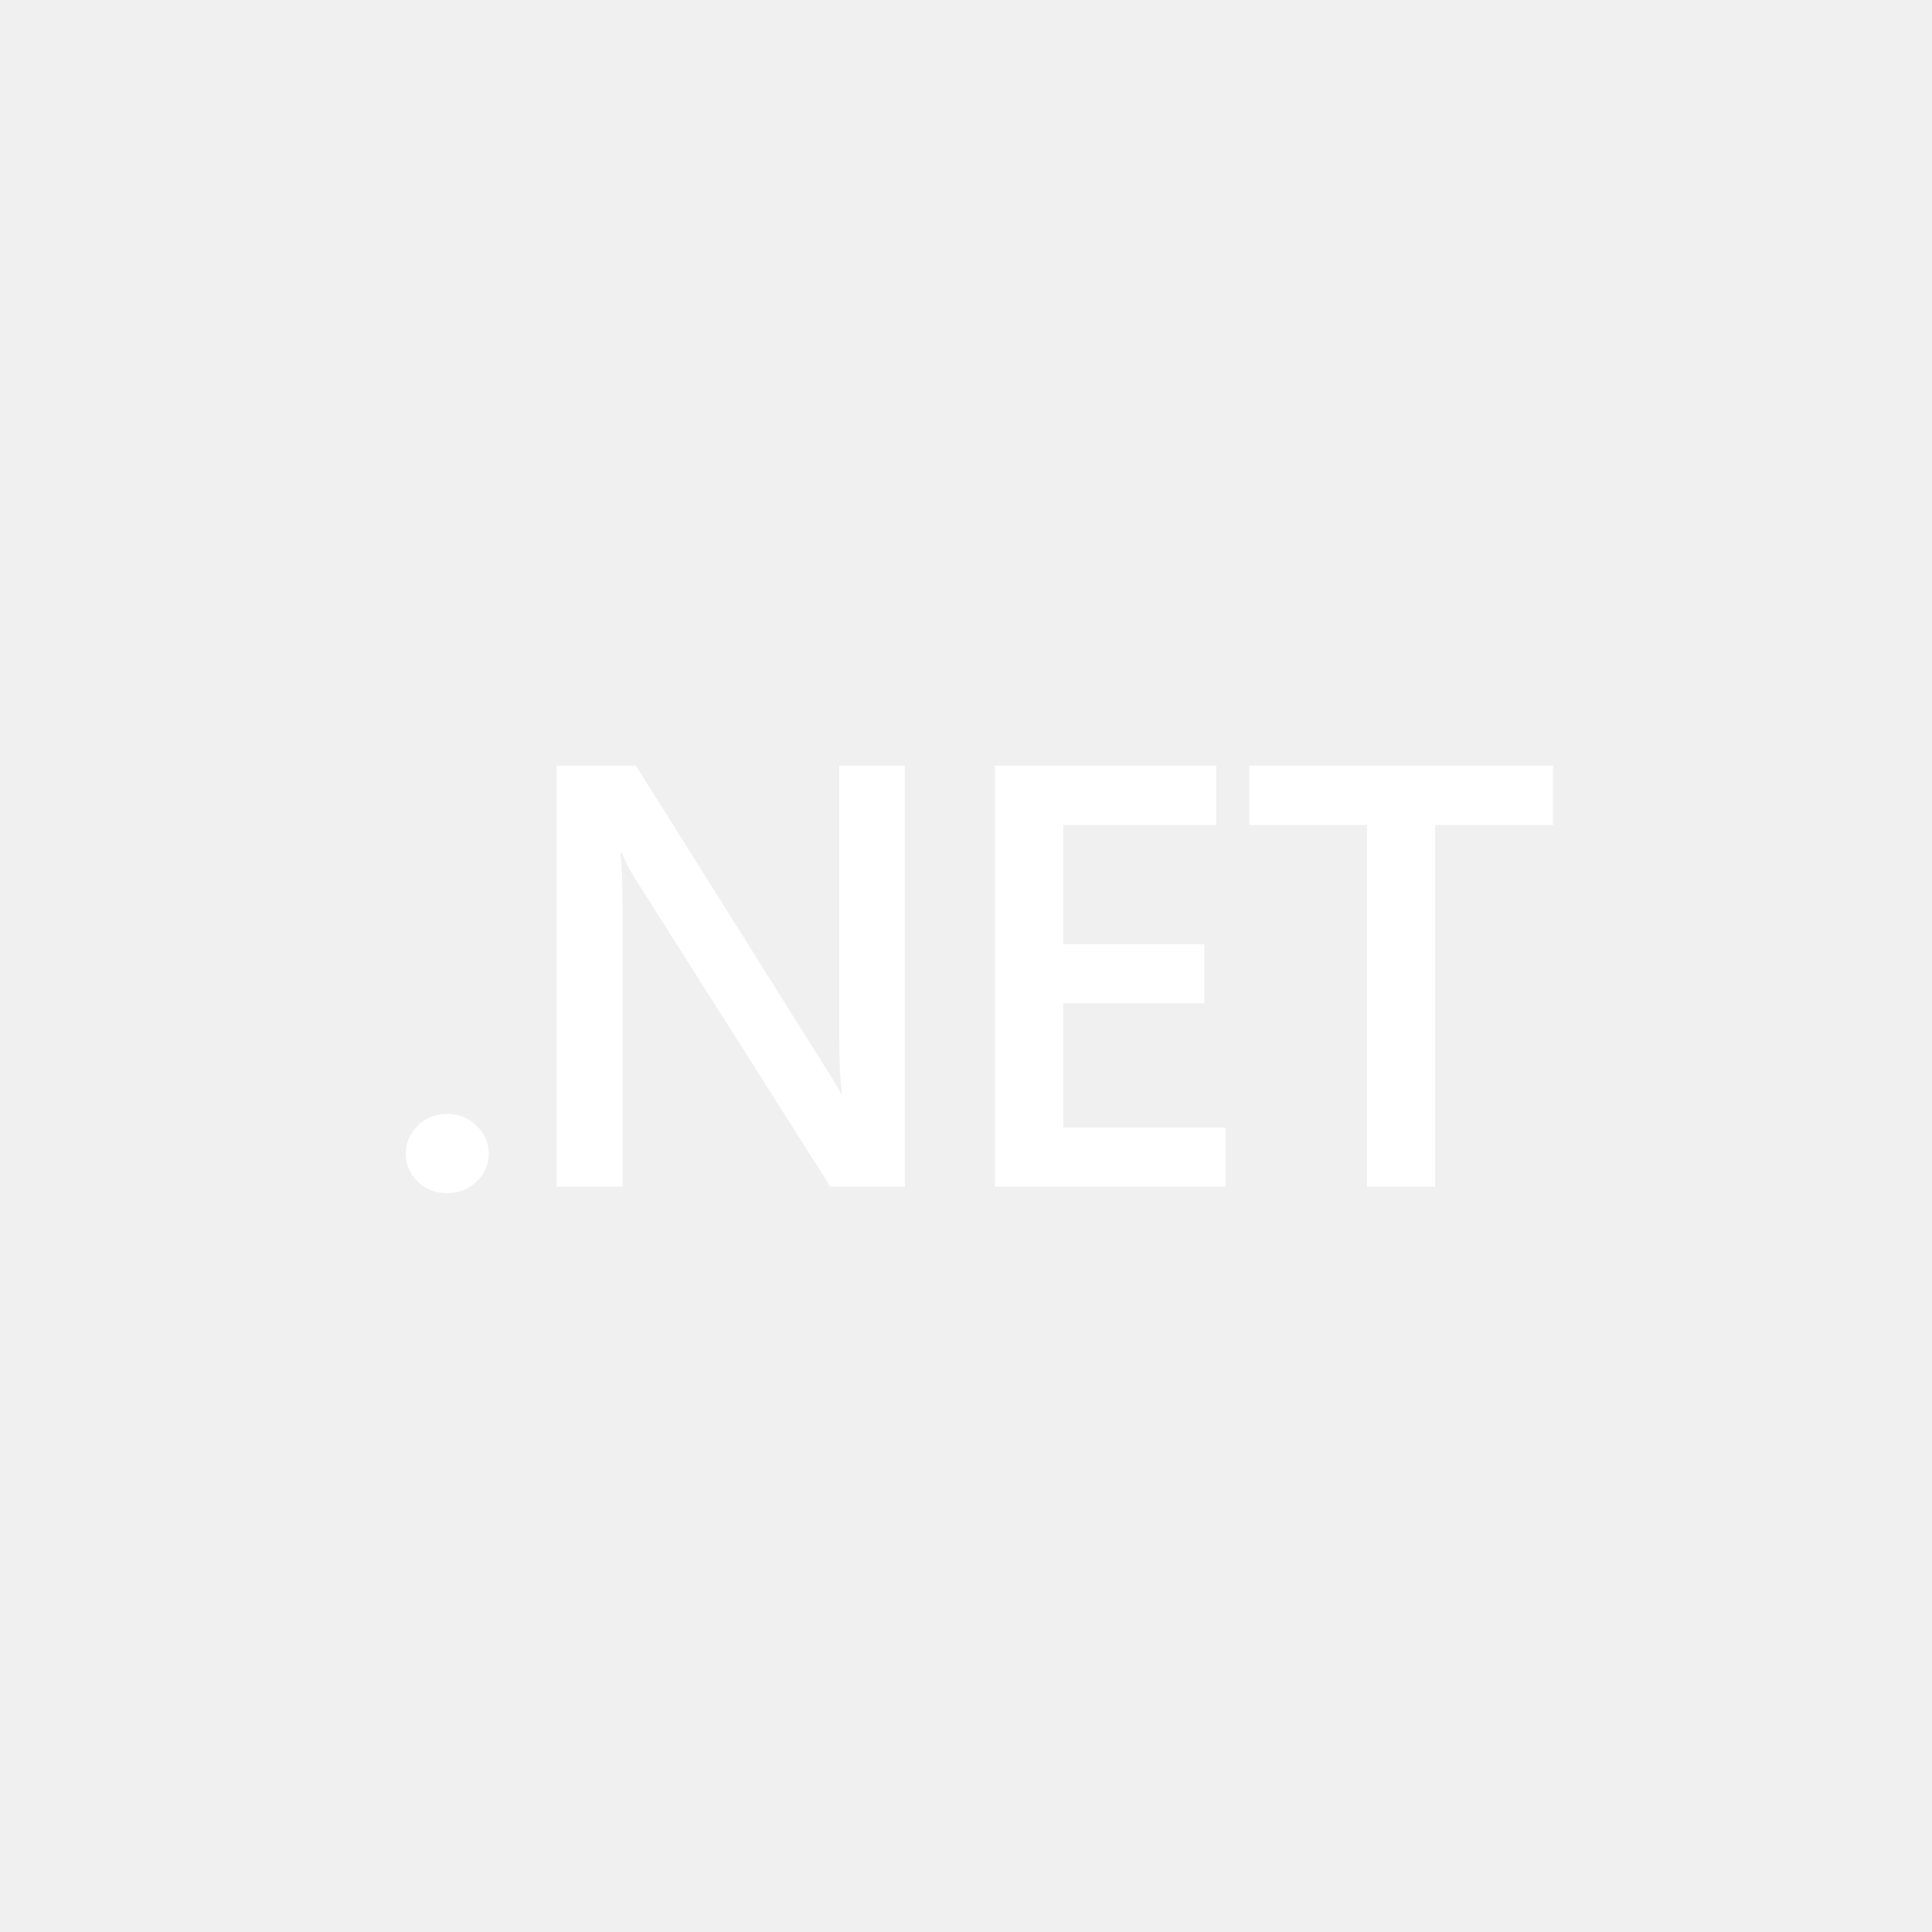
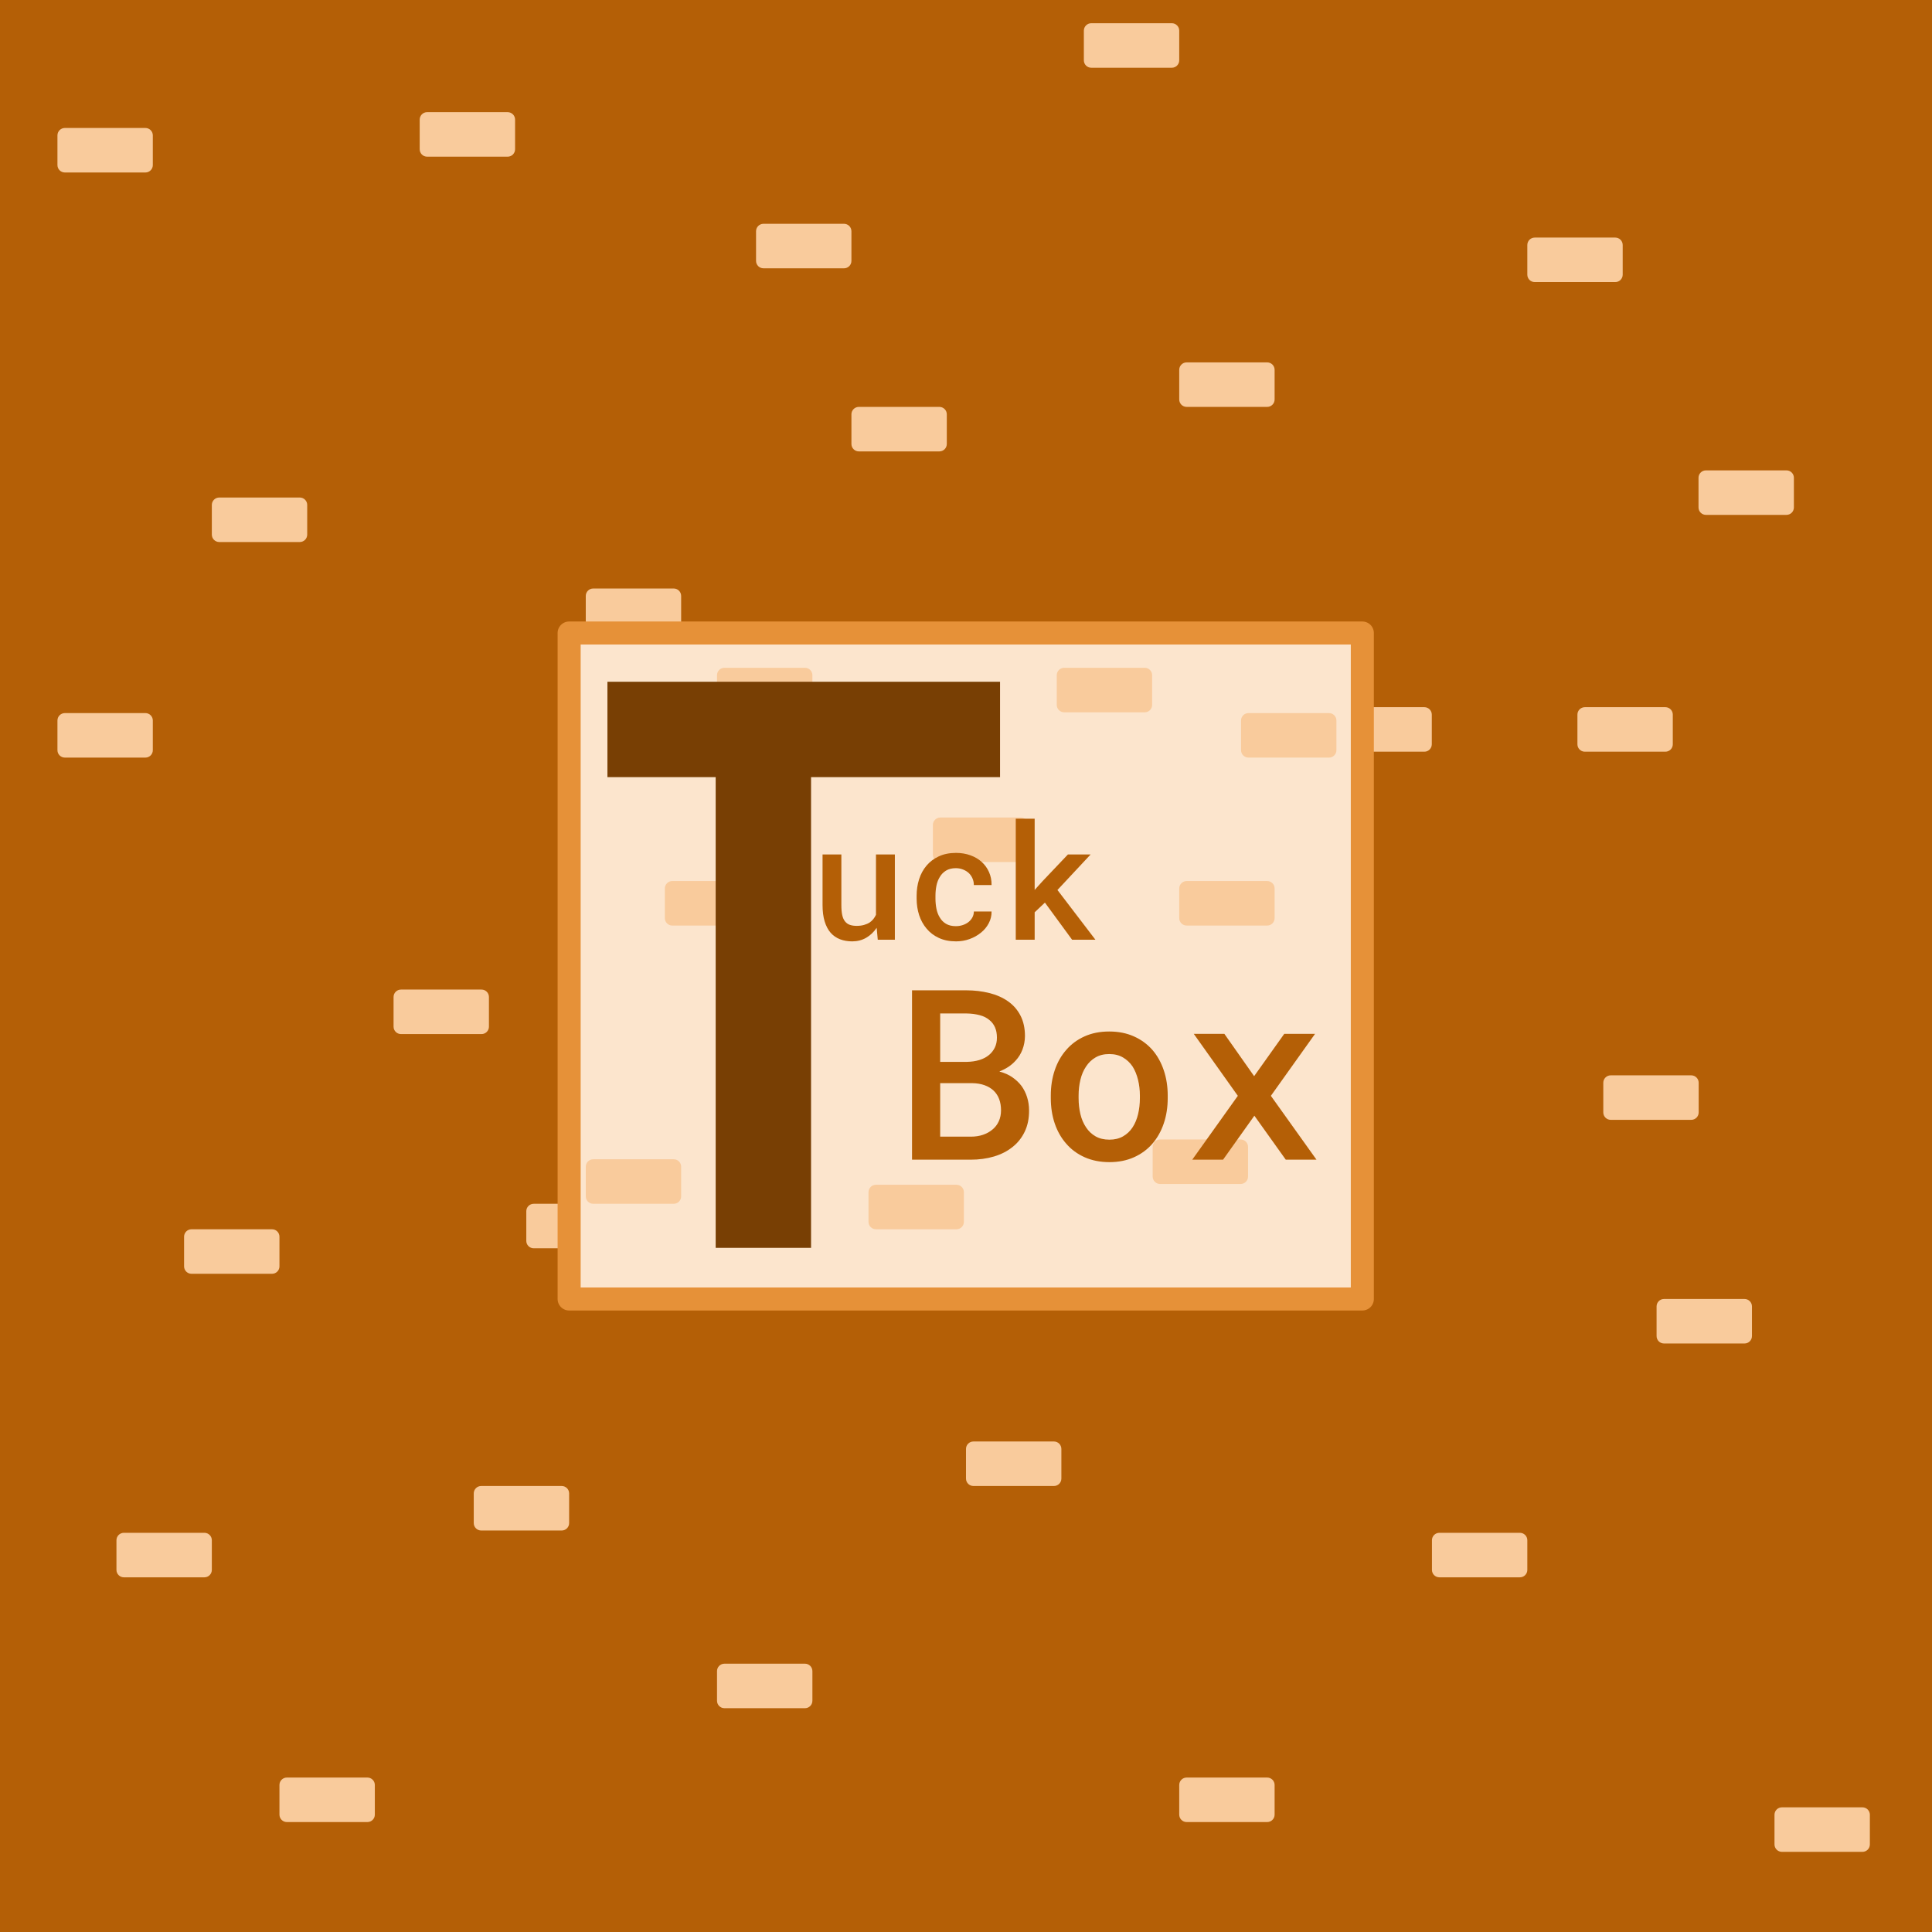
- <svg xmlns="http://www.w3.org/2000/svg" width="456" height="456" viewBox="0 0 456 456" version="1.1" xml:space="preserve" style="fill-rule:evenodd;clip-rule:evenodd;stroke-linejoin:round;stroke-miterlimit:2;">
-   <path d="m 105.5,281.609 c -2.703,0 -5.001,-0.9 -6.893,-2.702 -1.892,-1.848 -2.838,-4.042 -2.838,-6.582 0,-2.587 0.946,-4.804 2.838,-6.652 1.892,-1.848 4.19,-2.772 6.893,-2.772 2.748,0 5.068,0.924 6.96,2.772 1.937,1.848 2.906,4.064 2.906,6.652 0,2.54 -0.968,4.734 -2.906,6.582 -1.892,1.802 -4.212,2.702 -6.96,2.702 z" style="fill:#ffffff;fill-rule:nonzero;stroke-width:0.838" />
-   <path d="M 213.561,280.084 H 195.99 L 149.7,207.054 c -1.171,-1.848 -2.14,-3.765 -2.906,-5.751 h -0.406 c 0.361,2.125 0.541,6.675 0.541,13.65 v 65.132 h -15.543 v -99.36 h 18.719 l 44.737,71.298 c 1.892,2.957 3.109,4.989 3.649,6.098 h 0.27 c -0.45,-2.632 -0.676,-7.09 -0.676,-13.373 v -64.023 h 15.476 z" style="fill:#ffffff;fill-rule:nonzero;stroke-width:0.838" />
-   <path d="m 289.251,280.084 h -54.401 v -99.36 h 52.238 v 13.997 h -36.154 v 28.131 h 33.316 v 13.927 h -33.316 v 29.378 h 38.316 z" style="fill:#ffffff;fill-rule:nonzero;stroke-width:0.838" />
-   <path d="M 366.565,194.721 H 338.722 v 85.363 h -16.084 v -85.363 h -27.775 v -13.997 h 71.701 z" style="fill:#ffffff;fill-rule:nonzero;stroke-width:0.838" />
+ <svg xmlns="http://www.w3.org/2000/svg" version="1.1" viewBox="0.0 0.0 1024.0 1024.0" fill="none" stroke="none" stroke-linecap="square" stroke-miterlimit="10">
+   <clipPath id="p.0">
+     <path d="m0 0l1024.0 0l0 1024.0l-1024.0 0l0 -1024.0z" clip-rule="nonzero" />
+   </clipPath>
+   <g clip-path="url(#p.0)">
+     <path fill="#b45f06" d="m0 0l1024.0 0l0 1024.0l-1024.0 0z" fill-rule="evenodd" />
+     <path fill="#f9cb9c" d="m708.33 378.756l0 0c0 -2.171 1.76 -3.932 3.932 -3.932l42.688 0c1.043 0 2.043 0.414 2.78 1.152c0.737 0.737 1.152 1.737 1.152 2.78l0 15.727c0 2.171 -1.76 3.932 -3.932 3.932l-42.688 0c-2.172 0 -3.932 -1.76 -3.932 -3.932z" fill-rule="evenodd" />
+     <path fill="#f9cb9c" d="m310.471 315.853l0 0c0 -2.171 1.76 -3.932 3.932 -3.932l42.688 0c1.043 0 2.043 0.414 2.78 1.152c0.737 0.737 1.152 1.737 1.152 2.78l0 15.727c0 2.171 -1.76 3.932 -3.932 3.932l-42.688 0c-2.171 0 -3.932 -1.76 -3.932 -3.932z" fill-rule="evenodd" />
+     <path fill="#f9cb9c" d="m278.947 641.963l0 0c0 -2.171 1.76 -3.932 3.932 -3.932l42.688 0c1.043 0 2.043 0.414 2.78 1.152c0.737 0.737 1.152 1.737 1.152 2.78l0 15.727c0 2.171 -1.76 3.932 -3.932 3.932l-42.688 0c-2.171 0 -3.932 -1.76 -3.932 -3.932z" fill-rule="evenodd" />
+     <path fill="#fce5cd" d="m301.654 335.512l420.409 0l0 352.976l-420.409 0z" fill-rule="evenodd" />
+     <path stroke="#e69138" stroke-width="12.215" stroke-linejoin="round" stroke-linecap="butt" d="m301.654 335.512l420.409 0l0 352.976l-420.409 0z" fill-rule="evenodd" />
+     <path fill="#f9cb9c" d="m657.779 381.882l0 0c0 -2.172 1.76 -3.932 3.932 -3.932l42.688 0c1.043 0 2.043 0.414 2.78 1.152c0.737 0.737 1.152 1.737 1.152 2.78l0 15.727c0 2.171 -1.76 3.932 -3.932 3.932l-42.688 0c-2.171 0 -3.932 -1.76 -3.932 -3.932z" fill-rule="evenodd" />
+     <path fill="#f9cb9c" d="m625.017 470.904l0 0c0 -2.172 1.76 -3.932 3.932 -3.932l42.688 0c1.043 0 2.043 0.414 2.78 1.152c0.737 0.737 1.152 1.737 1.152 2.78l0 15.727c0 2.172 -1.76 3.932 -3.932 3.932l-42.688 0c-2.171 0 -3.932 -1.76 -3.932 -3.932z" fill-rule="evenodd" />
+     <path fill="#f9cb9c" d="m352.379 470.904l0 0c0 -2.172 1.76 -3.932 3.932 -3.932l42.688 0c1.043 0 2.043 0.414 2.78 1.152c0.737 0.737 1.152 1.737 1.152 2.78l0 15.727c0 2.172 -1.76 3.932 -3.932 3.932l-42.688 0c-2.172 0 -3.932 -1.76 -3.932 -3.932z" fill-rule="evenodd" />
+     <path fill="#f9cb9c" d="m460.329 631.882l0 0c0 -2.172 1.76 -3.932 3.932 -3.932l42.688 0c1.043 0 2.043 0.414 2.78 1.152c0.737 0.737 1.152 1.737 1.152 2.78l0 15.727c0 2.172 -1.76 3.932 -3.932 3.932l-42.688 0c-2.172 0 -3.932 -1.76 -3.932 -3.932z" fill-rule="evenodd" />
+     <path fill="#f9cb9c" d="m494.445 437.245l0 0c0 -2.172 1.76 -3.932 3.932 -3.932l42.688 0c1.043 0 2.043 0.414 2.78 1.152c0.737 0.737 1.152 1.737 1.152 2.78l0 15.727c0 2.172 -1.76 3.932 -3.932 3.932l-42.688 0c-2.171 0 -3.932 -1.76 -3.932 -3.932z" fill-rule="evenodd" />
+     <path fill="#f9cb9c" d="m610.938 607.876l0 0c0 -2.172 1.76 -3.932 3.932 -3.932l42.688 0c1.043 0 2.043 0.414 2.78 1.152c0.737 0.737 1.152 1.737 1.152 2.78l0 15.727c0 2.172 -1.76 3.932 -3.932 3.932l-42.688 0c-2.172 0 -3.932 -1.76 -3.932 -3.932z" fill-rule="evenodd" />
+     <path fill="#f9cb9c" d="m310.474 618.372l0 0c0 -2.172 1.76 -3.932 3.932 -3.932l42.688 0c1.043 0 2.043 0.414 2.78 1.152c0.737 0.737 1.152 1.737 1.152 2.78l0 15.727c0 2.172 -1.76 3.932 -3.932 3.932l-42.688 0c-2.172 0 -3.932 -1.76 -3.932 -3.932z" fill-rule="evenodd" />
+     <path fill="#783f04" d="m429.874 411.184l0 250.205l-50.551 0l0 -250.205z" fill-rule="evenodd" />
+     <path fill="#f9cb9c" d="m560.104 357.876l0 0c0 -2.171 1.76 -3.932 3.932 -3.932l42.688 0c1.043 0 2.043 0.414 2.78 1.152c0.737 0.737 1.152 1.737 1.152 2.78l0 15.727c0 2.171 -1.76 3.932 -3.932 3.932l-42.688 0c-2.172 0 -3.932 -1.76 -3.932 -3.932z" fill-rule="evenodd" />
+     <path fill="#f9cb9c" d="m380.033 357.876l0 0c0 -2.171 1.76 -3.932 3.932 -3.932l42.688 0c1.043 0 2.043 0.414 2.78 1.152c0.737 0.737 1.152 1.737 1.152 2.78l0 15.727c0 2.171 -1.76 3.932 -3.932 3.932l-42.688 0c-2.172 0 -3.932 -1.76 -3.932 -3.932z" fill-rule="evenodd" />
+     <path fill="#783f04" d="m321.951 361.345l208.094 0l0 50.551l-208.094 0z" fill-rule="evenodd" />
+     <path fill="#000000" fill-opacity="0.0" d="m415.16 401.959l184.504 0l0 116.252l-184.504 0z" fill-rule="evenodd" />
+     <path fill="#b45f06" d="m465.238 498.073l9.062 0l0 -45.188l-10.016 0l0 31.984q-0.594 1.266 -1.422 2.297q-0.828 1.016 -1.922 1.766q-1.297 0.828 -3.016 1.312q-1.703 0.484 -3.875 0.484q-2.094 0 -3.641 -0.547q-1.531 -0.547 -2.547 -1.844q-1.0 -1.25 -1.469 -3.359q-0.453 -2.109 -0.453 -5.234l0 -26.859l-9.969 0l0 26.766q0 5.094 1.125 8.75q1.125 3.656 3.172 6.0q2.094 2.328 4.984 3.438q2.906 1.109 6.422 1.109q4.094 0 7.391 -1.891q3.297 -1.906 5.594 -5.297l0.578 6.312zm41.39 -7.188q-3.125 0 -5.219 -1.25q-2.094 -1.25 -3.297 -3.344q-1.25 -2.0 -1.781 -4.641q-0.516 -2.656 -0.516 -5.422l0 -1.453q0 -2.719 0.516 -5.344q0.531 -2.641 1.828 -4.688q1.203 -2.047 3.266 -3.312q2.078 -1.281 5.203 -1.281q2.047 0 3.812 0.719q1.781 0.703 3.078 1.906q1.25 1.219 1.938 2.844q0.703 1.625 0.703 3.469l9.391 0q0.047 -3.766 -1.359 -6.891q-1.391 -3.125 -3.906 -5.391q-2.5 -2.25 -6.0 -3.5q-3.484 -1.25 -7.563 -1.25q-5.188 0 -9.094 1.812q-3.906 1.812 -6.531 4.906q-2.625 3.094 -3.953 7.234q-1.312 4.125 -1.312 8.766l0 1.453q0 4.672 1.328 8.797q1.344 4.109 3.984 7.203q2.578 3.094 6.484 4.906q3.906 1.812 9.125 1.812q3.766 0 7.156 -1.234q3.406 -1.234 6.047 -3.406q2.594 -2.078 4.109 -4.984q1.531 -2.906 1.484 -6.203l-9.391 0q0 1.719 -0.781 3.141q-0.766 1.406 -2.062 2.453q-1.344 1.047 -3.078 1.609q-1.734 0.562 -3.609 0.562zm47.202 -12.484l14.406 19.672l12.359 0l-20.125 -26.359l17.578 -18.828l-12.031 0l-13.484 14.203l-4.141 4.594l0 -37.766l-10.016 0l0 64.156l10.016 0l0 -14.531l5.438 -5.141z" fill-rule="nonzero" />
+     <path fill="#000000" fill-opacity="0.0" d="m460.33 479.439l262.016 0l0 182.677l-262.016 0z" fill-rule="evenodd" />
+     <path fill="#b45f06" d="m483.393 614.655l31.078 0q6.656 0 12.359 -1.688q5.703 -1.703 9.828 -5.031q4.141 -3.266 6.469 -8.141q2.344 -4.875 2.297 -11.281q0 -3.641 -1.031 -6.938q-1.016 -3.297 -2.984 -6.016q-1.906 -2.516 -4.75 -4.516q-2.828 -2.016 -6.844 -3.062l0 -0.125q2.719 -1.109 4.781 -2.484q2.062 -1.391 3.734 -3.25q2.344 -2.531 3.594 -5.828q1.266 -3.297 1.328 -7.109q0 -6.297 -2.375 -10.891q-2.359 -4.594 -6.562 -7.547q-4.188 -2.969 -9.922 -4.406q-5.734 -1.453 -12.266 -1.453l-28.734 0l0 89.766zm14.922 -40.562l17.016 0q3.641 0.062 6.469 1.078q2.844 1.016 4.812 2.859q1.969 1.859 2.953 4.484q1.0 2.609 1.0 6.0q0 3.203 -1.203 5.828q-1.203 2.625 -3.422 4.406q-2.047 1.719 -4.938 2.719q-2.891 0.984 -6.406 0.984l-16.281 0l0 -28.359zm0 -11.281l0 -25.656l14 0q3.812 0.062 6.953 0.906q3.156 0.828 5.25 2.672q1.844 1.484 2.859 3.797q1.016 2.312 1.016 5.453q0 2.953 -1.109 5.234q-1.109 2.281 -3.016 3.891q-2.094 1.781 -5.156 2.719q-3.047 0.922 -6.672 0.984l-14.125 0zm58.631 17.875l0 1.297q0 7.328 2.094 13.5q2.094 6.156 6.109 10.719q3.938 4.562 9.734 7.156q5.797 2.594 13.141 2.594q7.266 0 13.031 -2.594q5.766 -2.594 9.719 -7.156q3.938 -4.562 6.031 -10.719q2.109 -6.172 2.109 -13.5l0 -1.297q0 -7.281 -2.109 -13.469q-2.094 -6.203 -6.031 -10.766q-4.016 -4.562 -9.781 -7.141q-5.766 -2.594 -13.094 -2.594q-7.344 0 -13.078 2.594q-5.734 2.578 -9.672 7.141q-4.016 4.562 -6.109 10.766q-2.094 6.188 -2.094 13.469zm14.734 1.297l0 -1.297q0 -4.375 0.953 -8.375q0.953 -4.016 3.0 -7.047q1.969 -3.016 5.016 -4.797q3.047 -1.797 7.25 -1.797q4.25 0 7.297 1.797q3.062 1.781 5.094 4.797q1.906 3.031 2.891 7.047q0.984 4.0 0.984 8.375l0 1.297q0 4.5 -0.953 8.516q-0.953 4.0 -2.922 7.016q-1.969 3.016 -5.062 4.781q-3.078 1.75 -7.203 1.75q-4.266 0 -7.344 -1.75q-3.078 -1.766 -5.047 -4.781q-2.047 -3.016 -3.0 -7.016q-0.953 -4.016 -0.953 -8.516zm93.037 -11.594l-15.781 -22.438l-16.219 0l23.359 32.859l-24.156 33.844l16.328 0l16.594 -23.312l16.641 23.312l16.281 0l-24.172 -33.844l23.422 -32.859l-16.328 0l-15.969 22.438z" fill-rule="nonzero" />
+     <path fill="#f9cb9c" d="m809.511 129.853l0 0c0 -2.171 1.76 -3.932 3.932 -3.932l42.688 0c1.043 0 2.043 0.414 2.78 1.152c0.737 0.737 1.152 1.737 1.152 2.78l0 15.727c0 2.171 -1.76 3.932 -3.932 3.932l-42.688 0c-2.172 0 -3.932 -1.76 -3.932 -3.932z" fill-rule="evenodd" />
+     <path fill="#f9cb9c" d="m222.45 63.383l0 0c0 -2.171 1.76 -3.932 3.932 -3.932l42.688 0c1.043 0 2.043 0.414 2.78 1.152c0.737 0.737 1.152 1.737 1.152 2.78l0 15.727c0 2.171 -1.76 3.932 -3.932 3.932l-42.688 0c-2.171 0 -3.932 -1.76 -3.932 -3.932z" fill-rule="evenodd" />
+     <path fill="#f9cb9c" d="m97.566 655.472l0 0c0 -2.172 1.76 -3.932 3.932 -3.932l42.688 0c1.043 0 2.043 0.414 2.78 1.152c0.737 0.737 1.152 1.737 1.152 2.78l0 15.727c0 2.172 -1.76 3.932 -3.932 3.932l-42.688 0c-2.171 0 -3.932 -1.76 -3.932 -3.932z" fill-rule="evenodd" />
+     <path fill="#f9cb9c" d="m380.033 885.722l0 0c0 -2.172 1.76 -3.932 3.932 -3.932l42.688 0c1.043 0 2.043 0.414 2.78 1.152c0.737 0.737 1.152 1.737 1.152 2.78l0 15.727c0 2.172 -1.76 3.932 -3.932 3.932l-42.688 0c-2.171 0 -3.932 -1.76 -3.932 -3.932z" fill-rule="evenodd" />
+     <path fill="#f9cb9c" d="m940.519 961.856l0 0c0 -2.172 1.76 -3.932 3.932 -3.932l42.688 0c1.043 0 2.043 0.414 2.78 1.152c0.737 0.737 1.152 1.737 1.152 2.78l0 15.727c0 2.172 -1.76 3.932 -3.932 3.932l-42.688 0c-2.172 0 -3.932 -1.76 -3.932 -3.932z" fill-rule="evenodd" />
+     <path fill="#f9cb9c" d="m758.96 816.352l0 0c0 -2.172 1.76 -3.932 3.932 -3.932l42.688 0c1.043 0 2.043 0.414 2.78 1.152c0.737 0.737 1.152 1.737 1.152 2.78l0 15.727c0 2.172 -1.76 3.932 -3.932 3.932l-42.688 0c-2.172 0 -3.932 -1.76 -3.932 -3.932z" fill-rule="evenodd" />
+     <path fill="#f9cb9c" d="m878.02 692.42l0 0c0 -2.172 1.76 -3.932 3.932 -3.932l42.688 0c1.043 0 2.043 0.414 2.78 1.152c0.737 0.737 1.152 1.737 1.152 2.78l0 15.727c0 2.172 -1.76 3.932 -3.932 3.932l-42.688 0c-2.172 0 -3.932 -1.76 -3.932 -3.932z" fill-rule="evenodd" />
+     <path fill="#f9cb9c" d="m112.275 267.627l0 0c0 -2.171 1.76 -3.932 3.932 -3.932l42.688 0c1.043 0 2.043 0.414 2.78 1.152c0.737 0.737 1.152 1.737 1.152 2.78l0 15.727c0 2.172 -1.76 3.932 -3.932 3.932l-42.688 0c-2.171 0 -3.932 -1.76 -3.932 -3.932z" fill-rule="evenodd" />
+     <path fill="#f9cb9c" d="m625.017 196.005l0 0c0 -2.171 1.76 -3.932 3.932 -3.932l42.688 0c1.043 0 2.043 0.414 2.78 1.152c0.737 0.737 1.152 1.737 1.152 2.78l0 15.727c0 2.171 -1.76 3.932 -3.932 3.932l-42.688 0c-2.172 0 -3.932 -1.76 -3.932 -3.932z" fill-rule="evenodd" />
+     <path fill="#f9cb9c" d="m900.248 253.236l0 0c0 -2.171 1.76 -3.932 3.932 -3.932l42.688 0c1.043 0 2.043 0.414 2.78 1.152c0.737 0.737 1.152 1.737 1.152 2.78l0 15.727c0 2.171 -1.76 3.932 -3.932 3.932l-42.688 0c-2.172 0 -3.932 -1.76 -3.932 -3.932z" fill-rule="evenodd" />
+     <path fill="#f9cb9c" d="m836.065 378.756l0 0c0 -2.171 1.76 -3.932 3.932 -3.932l42.688 0c1.043 0 2.043 0.414 2.78 1.152c0.737 0.737 1.152 1.737 1.152 2.78l0 15.727c0 2.171 -1.76 3.932 -3.932 3.932l-42.688 0c-2.172 0 -3.932 -1.76 -3.932 -3.932z" fill-rule="evenodd" />
+     <path fill="#f9cb9c" d="m849.779 573.882l0 0c0 -2.171 1.76 -3.932 3.932 -3.932l42.688 0c1.043 0 2.043 0.414 2.78 1.152c0.737 0.737 1.152 1.737 1.152 2.78l0 15.727c0 2.172 -1.76 3.932 -3.932 3.932l-42.688 0c-2.171 0 -3.932 -1.76 -3.932 -3.932z" fill-rule="evenodd" />
+     <path fill="#f9cb9c" d="m511.999 767.95l0 0c0 -2.171 1.76 -3.932 3.932 -3.932l42.688 0c1.043 0 2.043 0.414 2.78 1.152c0.737 0.737 1.152 1.737 1.152 2.78l0 15.727c0 2.172 -1.76 3.932 -3.932 3.932l-42.688 0c-2.172 0 -3.932 -1.76 -3.932 -3.932z" fill-rule="evenodd" />
+     <path fill="#f9cb9c" d="m61.723 816.352l0 0c0 -2.172 1.76 -3.932 3.932 -3.932l42.688 0c1.043 0 2.043 0.414 2.78 1.152c0.737 0.737 1.152 1.737 1.152 2.78l0 15.727c0 2.172 -1.76 3.932 -3.932 3.932l-42.688 0c-2.171 0 -3.932 -1.76 -3.932 -3.932z" fill-rule="evenodd" />
+     <path fill="#f9cb9c" d="m625.017 946.071l0 0c0 -2.171 1.76 -3.932 3.932 -3.932l42.688 0c1.043 0 2.043 0.414 2.78 1.152c0.737 0.737 1.152 1.737 1.152 2.78l0 15.727c0 2.171 -1.76 3.932 -3.932 3.932l-42.688 0c-2.172 0 -3.932 -1.76 -3.932 -3.932z" fill-rule="evenodd" />
+     <path fill="#f9cb9c" d="m251.101 791.541l0 0c0 -2.172 1.76 -3.932 3.932 -3.932l42.688 0c1.043 0 2.043 0.414 2.78 1.152c0.737 0.737 1.152 1.737 1.152 2.78l0 15.727c0 2.172 -1.76 3.932 -3.932 3.932l-42.688 0c-2.171 0 -3.932 -1.76 -3.932 -3.932z" fill-rule="evenodd" />
+     <path fill="#f9cb9c" d="m148.117 946.071l0 0c0 -2.171 1.76 -3.932 3.932 -3.932l42.688 0c1.043 0 2.043 0.414 2.78 1.152c0.737 0.737 1.152 1.737 1.152 2.78l0 15.727c0 2.171 -1.76 3.932 -3.932 3.932l-42.688 0c-2.171 0 -3.932 -1.76 -3.932 -3.932z" fill-rule="evenodd" />
+     <path fill="#f9cb9c" d="m400.721 122.551l0 0c0 -2.171 1.76 -3.932 3.932 -3.932l42.688 0c1.043 0 2.043 0.414 2.78 1.152c0.737 0.737 1.152 1.737 1.152 2.78l0 15.727c0 2.171 -1.76 3.932 -3.932 3.932l-42.688 0c-2.172 0 -3.932 -1.76 -3.932 -3.932z" fill-rule="evenodd" />
+     <path fill="#f9cb9c" d="m208.597 528.423l0 0c0 -2.172 1.76 -3.932 3.932 -3.932l42.688 0c1.043 0 2.043 0.414 2.78 1.152c0.737 0.737 1.152 1.737 1.152 2.78l0 15.727c0 2.172 -1.76 3.932 -3.932 3.932l-42.688 0c-2.171 0 -3.932 -1.76 -3.932 -3.932z" fill-rule="evenodd" />
+     <path fill="#f9cb9c" d="m30.448 381.882l0 0c0 -2.172 1.76 -3.932 3.932 -3.932l42.688 0c1.043 0 2.043 0.414 2.78 1.152c0.737 0.737 1.152 1.737 1.152 2.78l0 15.727c0 2.171 -1.76 3.932 -3.932 3.932l-42.688 0c-2.171 0 -3.932 -1.76 -3.932 -3.932z" fill-rule="evenodd" />
+     <path fill="#f9cb9c" d="m574.466 16.244l0 0c0 -2.171 1.76 -3.932 3.932 -3.932l42.688 0c1.043 0 2.043 0.414 2.78 1.152c0.737 0.737 1.152 1.737 1.152 2.78l0 15.727c0 2.171 -1.76 3.932 -3.932 3.932l-42.688 0c-2.172 0 -3.932 -1.76 -3.932 -3.932z" fill-rule="evenodd" />
+     <path fill="#f9cb9c" d="m30.448 71.761l0 0c0 -2.171 1.76 -3.932 3.932 -3.932l42.688 0c1.043 0 2.043 0.414 2.78 1.152c0.737 0.737 1.152 1.737 1.152 2.78l0 15.727c0 2.171 -1.76 3.932 -3.932 3.932l-42.688 0c-2.171 0 -3.932 -1.76 -3.932 -3.932z" fill-rule="evenodd" />
+     <path fill="#f9cb9c" d="m451.272 219.596l0 0c0 -2.171 1.76 -3.932 3.932 -3.932l42.688 0c1.043 0 2.043 0.414 2.78 1.152c0.737 0.737 1.152 1.737 1.152 2.78l0 15.727c0 2.171 -1.76 3.932 -3.932 3.932l-42.688 0c-2.172 0 -3.932 -1.76 -3.932 -3.932z" fill-rule="evenodd" />
+   </g>
</svg>
